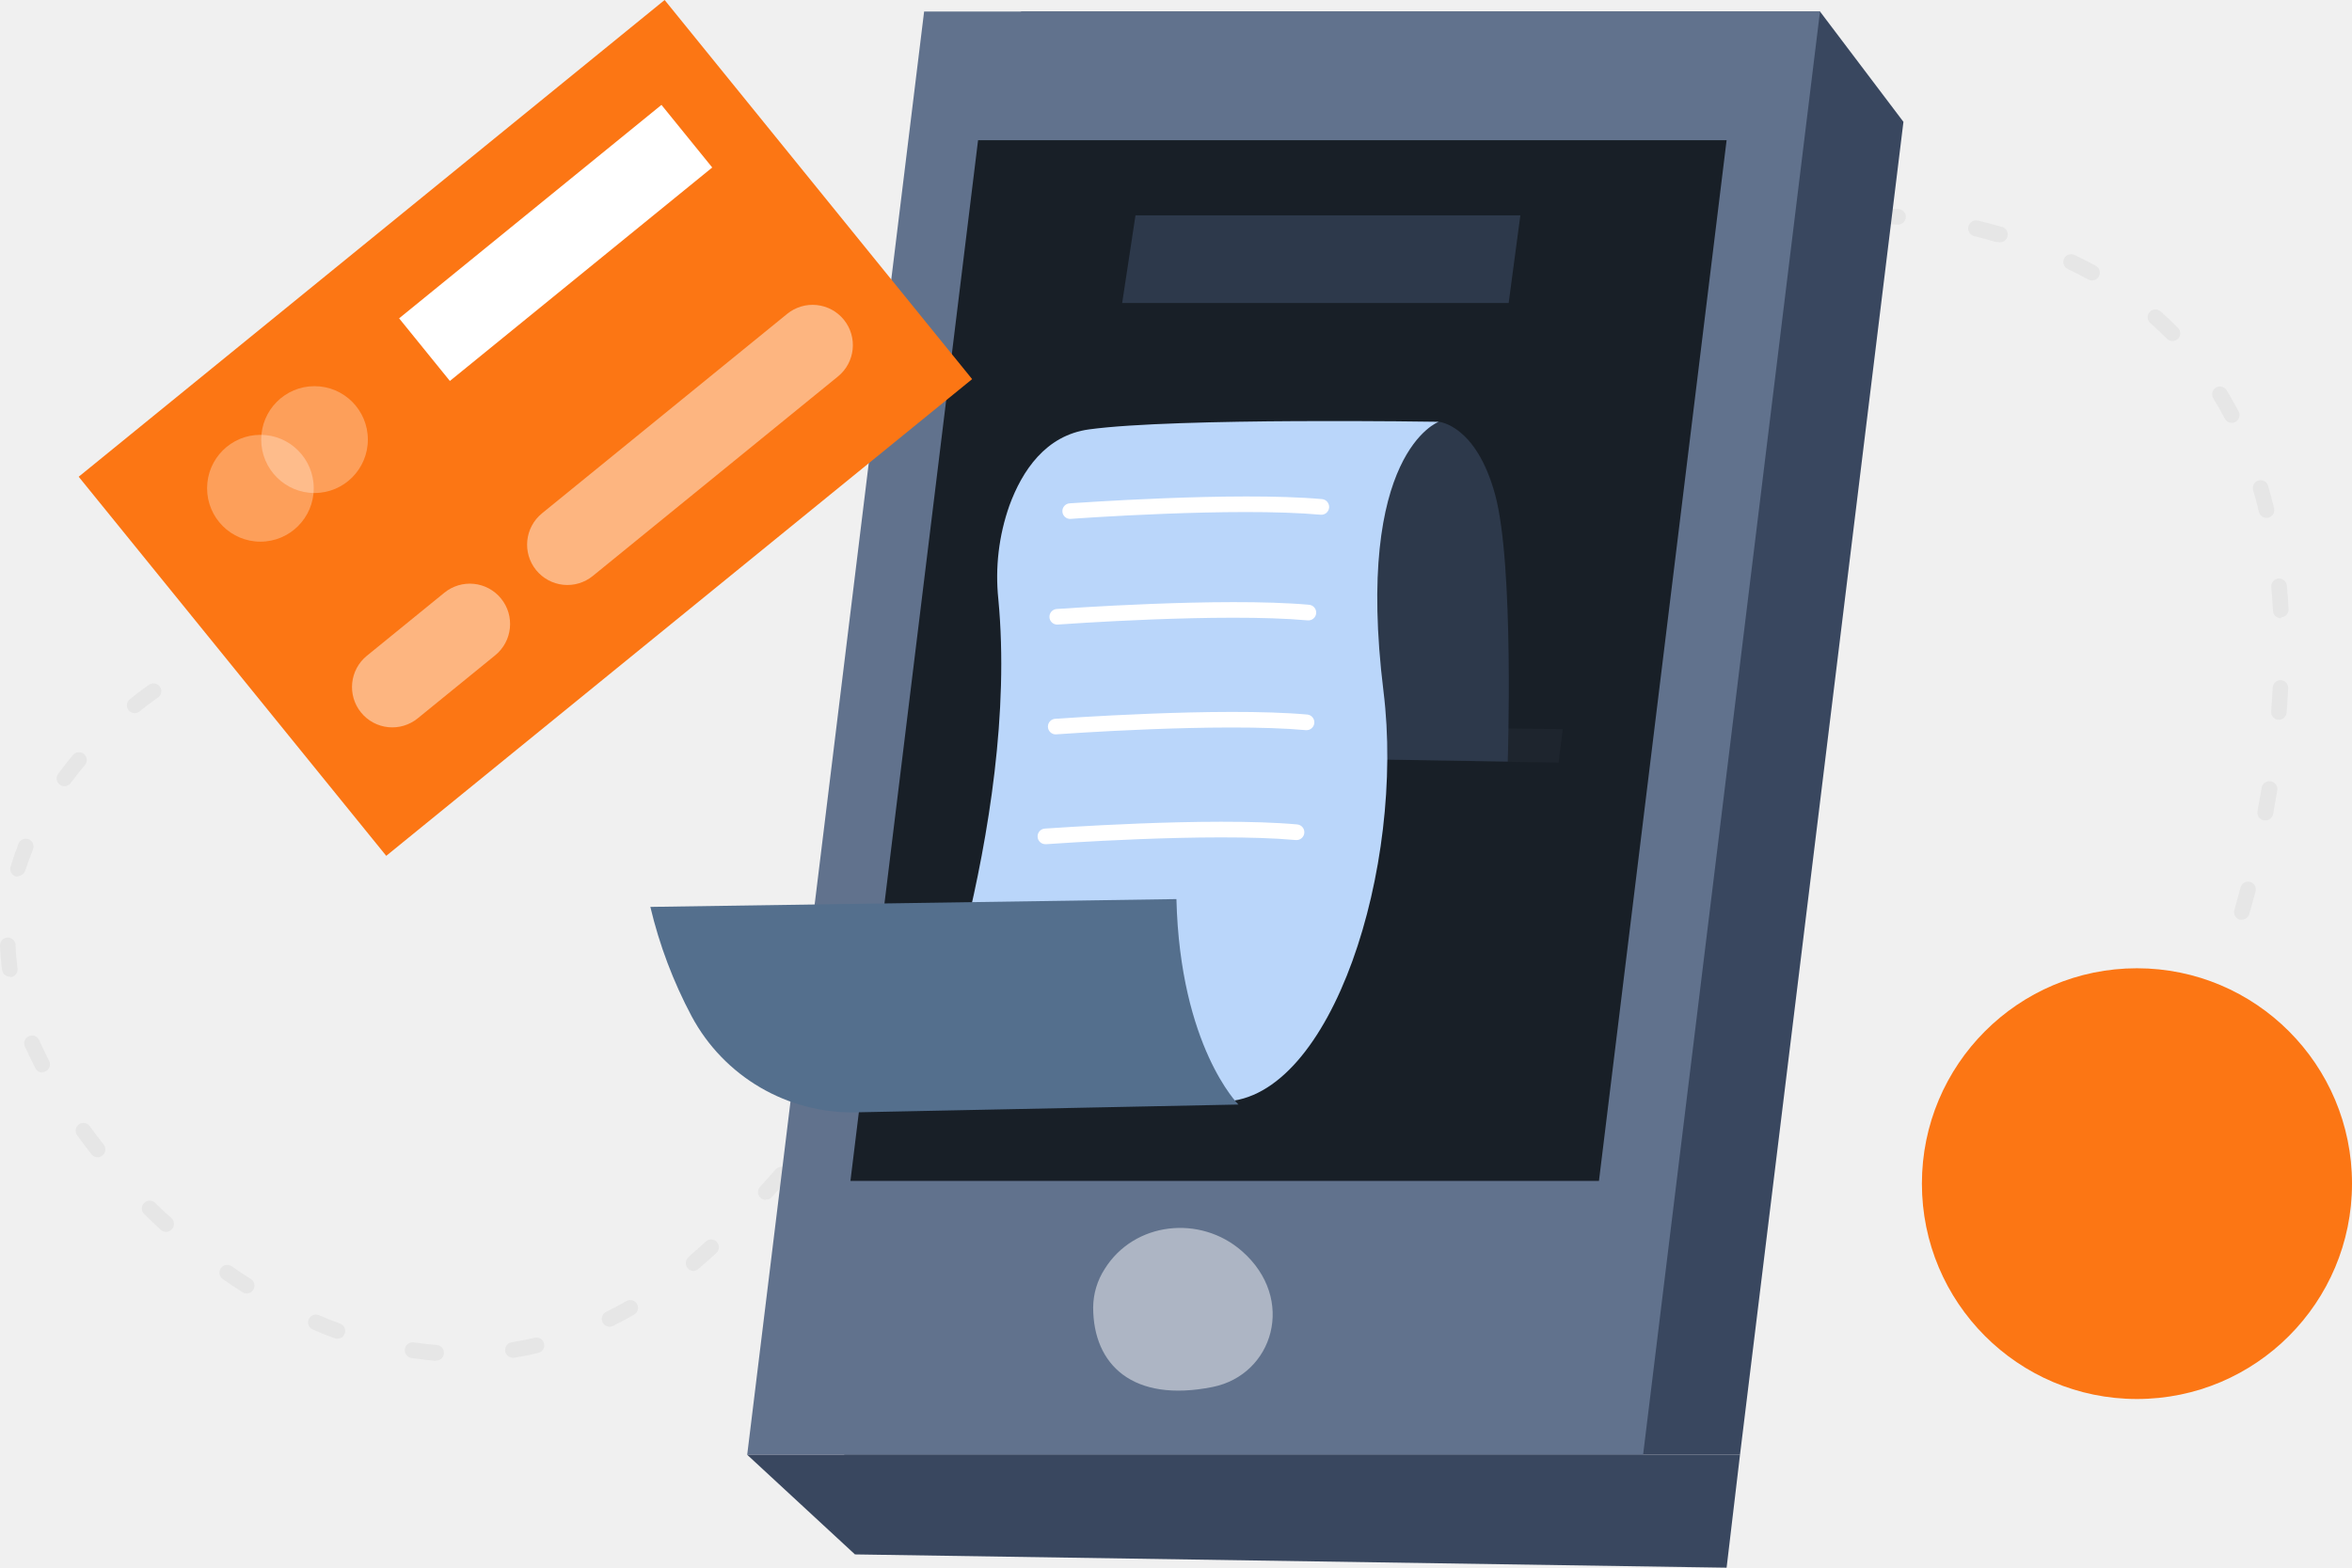
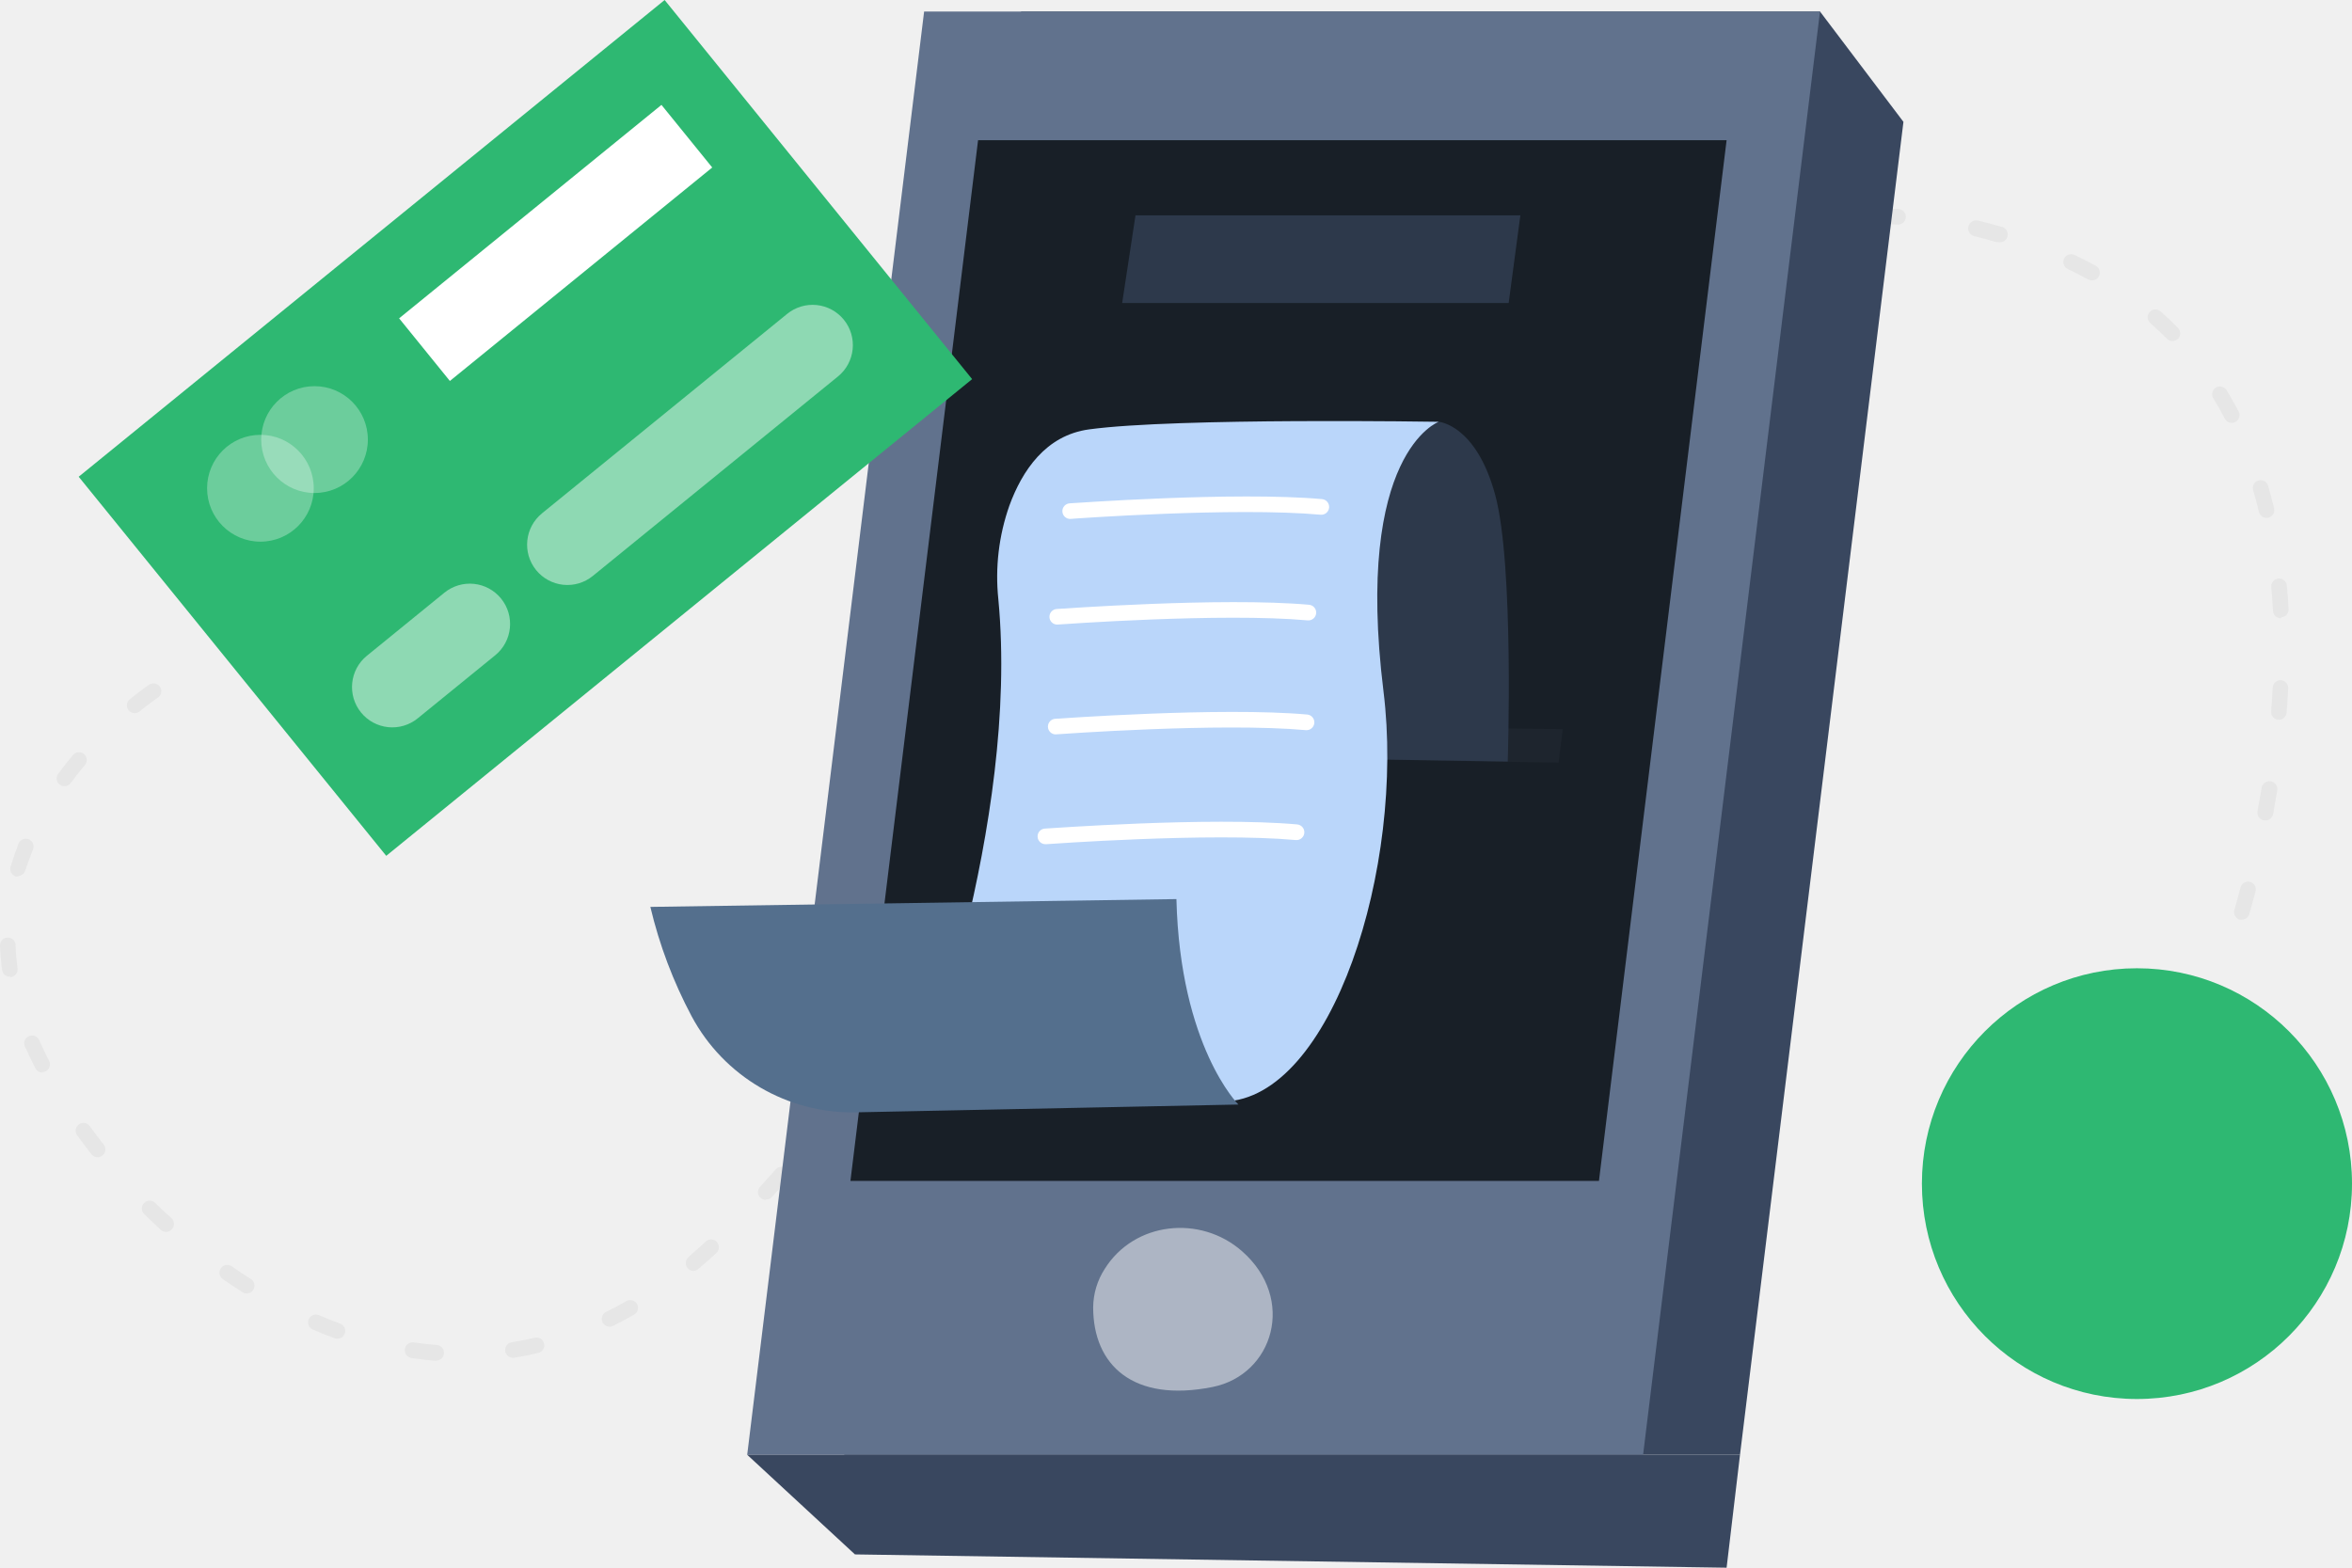
<svg xmlns="http://www.w3.org/2000/svg" width="162" height="108">
  <g fill="none">
    <path d="M30 93.744h-.044a23.456 23.456 0 0 1-1.61-.189.543.543 0 0 1 .155-1.076c.52.076 1.04.135 1.563.178a.538.538 0 0 1-.043 1.076l-.022.01Zm5.37-.205a.538.538 0 0 1-.08-1.076 19.51 19.51 0 0 0 1.54-.306.536.536 0 0 1 .645.403.538.538 0 0 1-.397.646c-.537.129-1.074.236-1.611.323l-.097.01Zm-12.137-1.312a.536.536 0 0 1-.183-.033 24.346 24.346 0 0 1-1.525-.608.539.539 0 0 1 .424-.99c.483.21.983.404 1.472.587a.538.538 0 0 1-.188 1.044Zm18.759-.829a.538.538 0 0 1-.242-1.022c.467-.226.934-.479 1.39-.742a.536.536 0 1 1 .538.93c-.478.275-.967.538-1.45.78a.536.536 0 0 1-.258.054h.022Zm-24.994-2.292a.536.536 0 0 1-.29-.08c-.457-.29-.913-.597-1.36-.91a.536.536 0 1 1 .612-.882c.436.307.876.597 1.322.883a.538.538 0 0 1-.284.99Zm30.772-1.544a.537.537 0 0 1-.408-.193.539.539 0 0 1 .06-.759l.117-.124c.355-.306.715-.624 1.074-.957a.537.537 0 1 1 .73.79c-.375.345-.74.673-1.106.985l-.123.102a.537.537 0 0 1-.344.156Zm-36.326-2.69a.537.537 0 0 1-.36-.14c-.402-.37-.8-.747-1.18-1.124a.539.539 0 0 1 .751-.769c.376.371.763.737 1.155 1.076a.538.538 0 0 1 .032.764.537.537 0 0 1-.398.194Zm41.305-2.21a.537.537 0 0 1-.398-.899c.355-.393.715-.79 1.074-1.2a.537.537 0 1 1 .806.71c-.365.415-.725.818-1.074 1.21a.537.537 0 0 1-.408.152v.026ZM6.724 79.723a.537.537 0 0 1-.424-.204 41.79 41.79 0 0 1-.989-1.308.539.539 0 0 1 .124-.753.536.536 0 0 1 .746.124c.312.425.629.85.962 1.27a.539.539 0 0 1-.42.871Zm50.579-2.383a.539.539 0 0 1-.419-.877c.338-.414.677-.828 1.015-1.253a.537.537 0 1 1 .838.672l-1.02 1.259a.537.537 0 0 1-.414.199ZM2.9 73.887a.537.537 0 0 1-.473-.312c-.257-.5-.499-1-.714-1.485a.539.539 0 0 1 .685-.72c.133.052.24.154.298.285.21.462.44.946.687 1.425a.539.539 0 0 1-.483.786v.021Zm58.753-2.028a.537.537 0 0 1-.424-.866l.988-1.275a.537.537 0 1 1 .848.656l-.988 1.275a.537.537 0 0 1-.424.188v.022ZM.682 67.286a.537.537 0 0 1-.537-.462A17.06 17.06 0 0 1 0 65.16a.538.538 0 1 1 1.074 0c.018.519.063 1.036.134 1.55a.539.539 0 0 1-.462.607l-.064-.032Zm65.24-.973a.537.537 0 0 1-.43-.867l.984-1.28a.536.536 0 0 1 .853.65l-.993 1.265a.537.537 0 0 1-.414.21v.022Zm88.49-2.96a.724.724 0 0 1-.15 0 .537.537 0 0 1-.366-.666c.134-.474.28-.99.424-1.544a.538.538 0 0 1 .655-.388.537.537 0 0 1 .382.662c-.145.538-.29 1.076-.43 1.565a.537.537 0 0 1-.515.372Zm-84.247-2.592a.536.536 0 0 1-.424-.867l.983-1.28a.54.54 0 1 1 .854.662l-.989 1.275a.537.537 0 0 1-.413.183l-.01.027Zm-68.924-.382a.536.536 0 0 1-.156 0 .538.538 0 0 1-.355-.673 21.47 21.47 0 0 1 .537-1.565.537.537 0 1 1 .994.403c-.193.49-.37.985-.537 1.474a.537.537 0 0 1-.473.334l-.01.027Zm154.782-3.863a.311.311 0 0 1-.102 0 .538.538 0 0 1-.43-.624c.097-.538.188-1.044.28-1.582a.545.545 0 1 1 1.073.178c-.09.538-.182 1.076-.279 1.614a.537.537 0 0 1-.542.414ZM74.46 55.209a.537.537 0 0 1-.424-.872l1.004-1.27a.537.537 0 1 1 .838.673l-.999 1.264a.537.537 0 0 1-.408.205h-.01ZM4.436 54.165a.539.539 0 0 1-.43-.855c.323-.436.666-.872 1.02-1.297a.537.537 0 1 1 .822.694 22.92 22.92 0 0 0-.977 1.237.537.537 0 0 1-.435.221Zm74.408-4.417a.539.539 0 0 1-.414-.877l1.026-1.248a.537.537 0 1 1 .843.667l-1.02 1.243a.537.537 0 0 1-.435.215Zm78.124-.161h-.043a.538.538 0 0 1-.494-.576c.043-.538.075-1.076.107-1.614a.538.538 0 0 1 .564-.538c.295.018.52.27.505.565a54.253 54.253 0 0 1-.107 1.614.538.538 0 0 1-.532.549ZM9.28 49.13a.537.537 0 0 1-.338-.958c.8-.646 1.316-.99 1.337-1.006a.536.536 0 0 1 .59.898s-.499.334-1.25.942a.536.536 0 0 1-.35.124h.011Zm74.075-4.74a.537.537 0 0 1-.403-.888c.35-.408.704-.817 1.074-1.22a.537.537 0 1 1 .806.71c-.355.403-.71.806-1.074 1.215a.537.537 0 0 1-.414.183h.01Zm73.742-1.797a.537.537 0 0 1-.537-.505 54.325 54.325 0 0 0-.118-1.614.54.54 0 1 1 1.074-.097c.048.538.091 1.076.118 1.614 0 .285-.221.52-.505.538l-.032.064Zm-69.064-3.416a.537.537 0 0 1-.392-.904c.365-.398.735-.79 1.106-1.178a.536.536 0 0 1 .779.737l-1.074 1.173a.537.537 0 0 1-.44.172h.02Zm68.092-3.502a.537.537 0 0 1-.537-.409 22.668 22.668 0 0 0-.408-1.533.539.539 0 0 1 1.03-.307c.151.538.296 1.05.425 1.587a.539.539 0 0 1-.398.651l-.112.01Zm-63.221-1.512a.537.537 0 0 1-.376-.92l1.165-1.13a.537.537 0 1 1 .763.76c-.387.365-.768.741-1.155 1.118a.537.537 0 0 1-.419.172h.022Zm5.14-4.745a.537.537 0 0 1-.355-.941l1.235-1.076a.539.539 0 1 1 .693.828c-.408.34-.817.689-1.225 1.039a.537.537 0 0 1-.37.15h.021Zm55.197-.575c-.247-.468-.505-.931-.779-1.378a.537.537 0 1 1 .918-.554c.285.463.537.947.811 1.431a.539.539 0 0 1-.478.791.537.537 0 0 1-.472-.29ZM103.5 25.055a.539.539 0 0 1-.322-.974c.44-.322.88-.634 1.32-.946a.537.537 0 0 1 .845.394.54.54 0 0 1-.227.488l-1.3.93a.536.536 0 0 1-.338.108h.022Zm46.132-1.56a.537.537 0 0 1-.381-.161c-.359-.359-.74-.717-1.144-1.076a.536.536 0 1 1 .709-.807c.408.36.81.742 1.197 1.135a.539.539 0 0 1 0 .759.537.537 0 0 1-.403.15h.022Zm-40.279-2.28a.537.537 0 0 1-.274-1.001c.473-.275.946-.538 1.418-.797a.54.54 0 0 1 .81.474.542.542 0 0 1-.273.468c-.467.253-.929.538-1.39.785a.536.536 0 0 1-.344.07h.053Zm34.737-1.894a.504.504 0 0 1-.258-.07c-.451-.248-.924-.49-1.407-.716a.539.539 0 0 1 .462-.974c.499.237.988.49 1.46.748a.538.538 0 0 1-.257 1.012Zm-28.49-1.195a.537.537 0 0 1-.2-1.038c.505-.204 1.01-.398 1.52-.581a.537.537 0 0 1 .366 1.011c-.495.178-.989.366-1.483.57a.536.536 0 0 1-.247.038h.043Zm22.045-1.452a.777.777 0 0 1-.156 0c-.505-.15-1.02-.29-1.53-.41a.553.553 0 0 1 .252-1.075c.537.129 1.074.269 1.611.425a.542.542 0 0 1-.15 1.076l-.027-.016Zm-15.456-.597a.537.537 0 0 1-.118-1.066c.537-.107 1.074-.21 1.61-.29a.543.543 0 0 1 .59.735.544.544 0 0 1-.423.34c-.537.082-1.036.178-1.557.286a.365.365 0 0 1-.102-.005Zm8.555-.603h-.038a32.41 32.41 0 0 0-1.579-.06.538.538 0 0 1 0-1.075c.537 0 1.074.027 1.638.06a.538.538 0 0 1-.032 1.075h.01Z" fill="#E6E6E6" />
    <path fill="#39475F" d="M119.847 100.221H58.146L70.332.793h55.025l5.747 7.601z" />
    <path fill="#61728D" d="M113.172 100.221H51.465L63.651.793h61.706z" />
    <path fill="#181F27" d="M110.132 81.354H58.576l8.791-71.695h51.557z" />
    <path fill="#1E252E" d="m92.743 50.055 14.897.177-.29 2.308-14.607-.252z" />
    <path fill="#39475F" d="m51.465 100.221 7.422 6.864 60.037.915.923-7.779z" />
    <path d="M99.096 29.058s2.572.183 3.888 5.03c1.316 4.847.865 18.377.865 18.377l-11.096-.177s-5.537-20.137 6.343-23.23Z" fill="#2D394B" />
-     <path fill="#FC7614" d="M5.42 32.843 45.778 0l21.18 26.119L26.603 58.96z" />
+     <path fill="#2eb872" d="M5.42 32.843 45.778 0l21.18 26.119L26.603 58.96z" />
    <path fill="#FFF" d="M27.49 21.931 45.56 7.226l3.497 4.313-18.07 14.706z" />
    <path d="m25.272 45.175 5.338-4.345a2.772 2.772 0 0 1 3.902.404 2.781 2.781 0 0 1-.404 3.91l-5.338 4.344a2.772 2.772 0 0 1-3.903-.404 2.781 2.781 0 0 1 .405-3.91ZM37.33 35.365l16.89-13.743a2.772 2.772 0 0 1 3.902.404 2.781 2.781 0 0 1-.405 3.909L40.83 39.679a2.772 2.772 0 0 1-3.903-.404 2.781 2.781 0 0 1 .405-3.91Z" fill="#FFF" opacity=".46" />
    <ellipse fill="#FFF" opacity=".3" cx="17.937" cy="33.636" rx="3.673" ry="3.68" />
    <ellipse fill="#FFF" opacity=".3" cx="21.664" cy="30.284" rx="3.673" ry="3.68" />
    <path d="M99.096 29.058s-5.838 2.103-3.803 18.581c1.493 12.073-3.55 28.056-11.004 28.25-7.454.193-21.202-.463-21.202-.463s7.159-18.56 5.676-34.145a14.786 14.786 0 0 1 .763-6.456c.87-2.373 2.487-4.842 5.494-5.245 6.004-.818 24.076-.522 24.076-.522Z" fill="#BAD6FA" />
    <path d="m58.957 76.63 26.342-.537s-4.017-3.992-4.27-14.154l-36.234.538a31.494 31.494 0 0 0 2.841 7.531 12.547 12.547 0 0 0 11.32 6.623Z" fill="#546F8D" />
    <path fill="#2D394B" d="m78.21 14.834-.918 6.041h26.621l.806-6.041z" />
    <path d="M85.54 86.19c-2.872-2.517-7.416-2.022-9.446 1.222a4.955 4.955 0 0 0-.8 2.647c0 3.98 2.744 6.59 8.227 5.492 4.184-.839 5.779-6.073 2.02-9.36Z" fill="#FFF" opacity=".48" />
-     <ellipse fill="#FC7614" cx="147.188" cy="81.542" rx="14.812" ry="14.837" />
+     <ellipse fill="#2eb872" cx="147.188" cy="81.542" rx="14.812" ry="14.837" />
    <path d="M73.731 35.75a.537.537 0 0 1-.038-1.076c.113 0 11.343-.828 17.363-.29a.54.54 0 0 1-.096 1.076c-5.908-.538-17.079.274-17.186.285l-.043.005Zm-.891 7.279a.538.538 0 0 1-.038-1.076c.113 0 11.342-.828 17.363-.29a.54.54 0 0 1-.097 1.076c-5.907-.538-17.073.28-17.185.285l-.043.005Zm-.102 7.564a.538.538 0 0 1-.043-1.076c.112 0 11.347-.829 17.362-.29a.54.54 0 0 1-.096 1.075c-5.908-.538-17.073.28-17.186.286l-.037.005Zm-.715 7.564a.537.537 0 0 1-.037-1.076c.112 0 11.342-.829 17.362-.285a.54.54 0 0 1-.096 1.076c-5.908-.538-17.073.28-17.186.285h-.043Z" fill="#FFF" />
  </g>
</svg>
